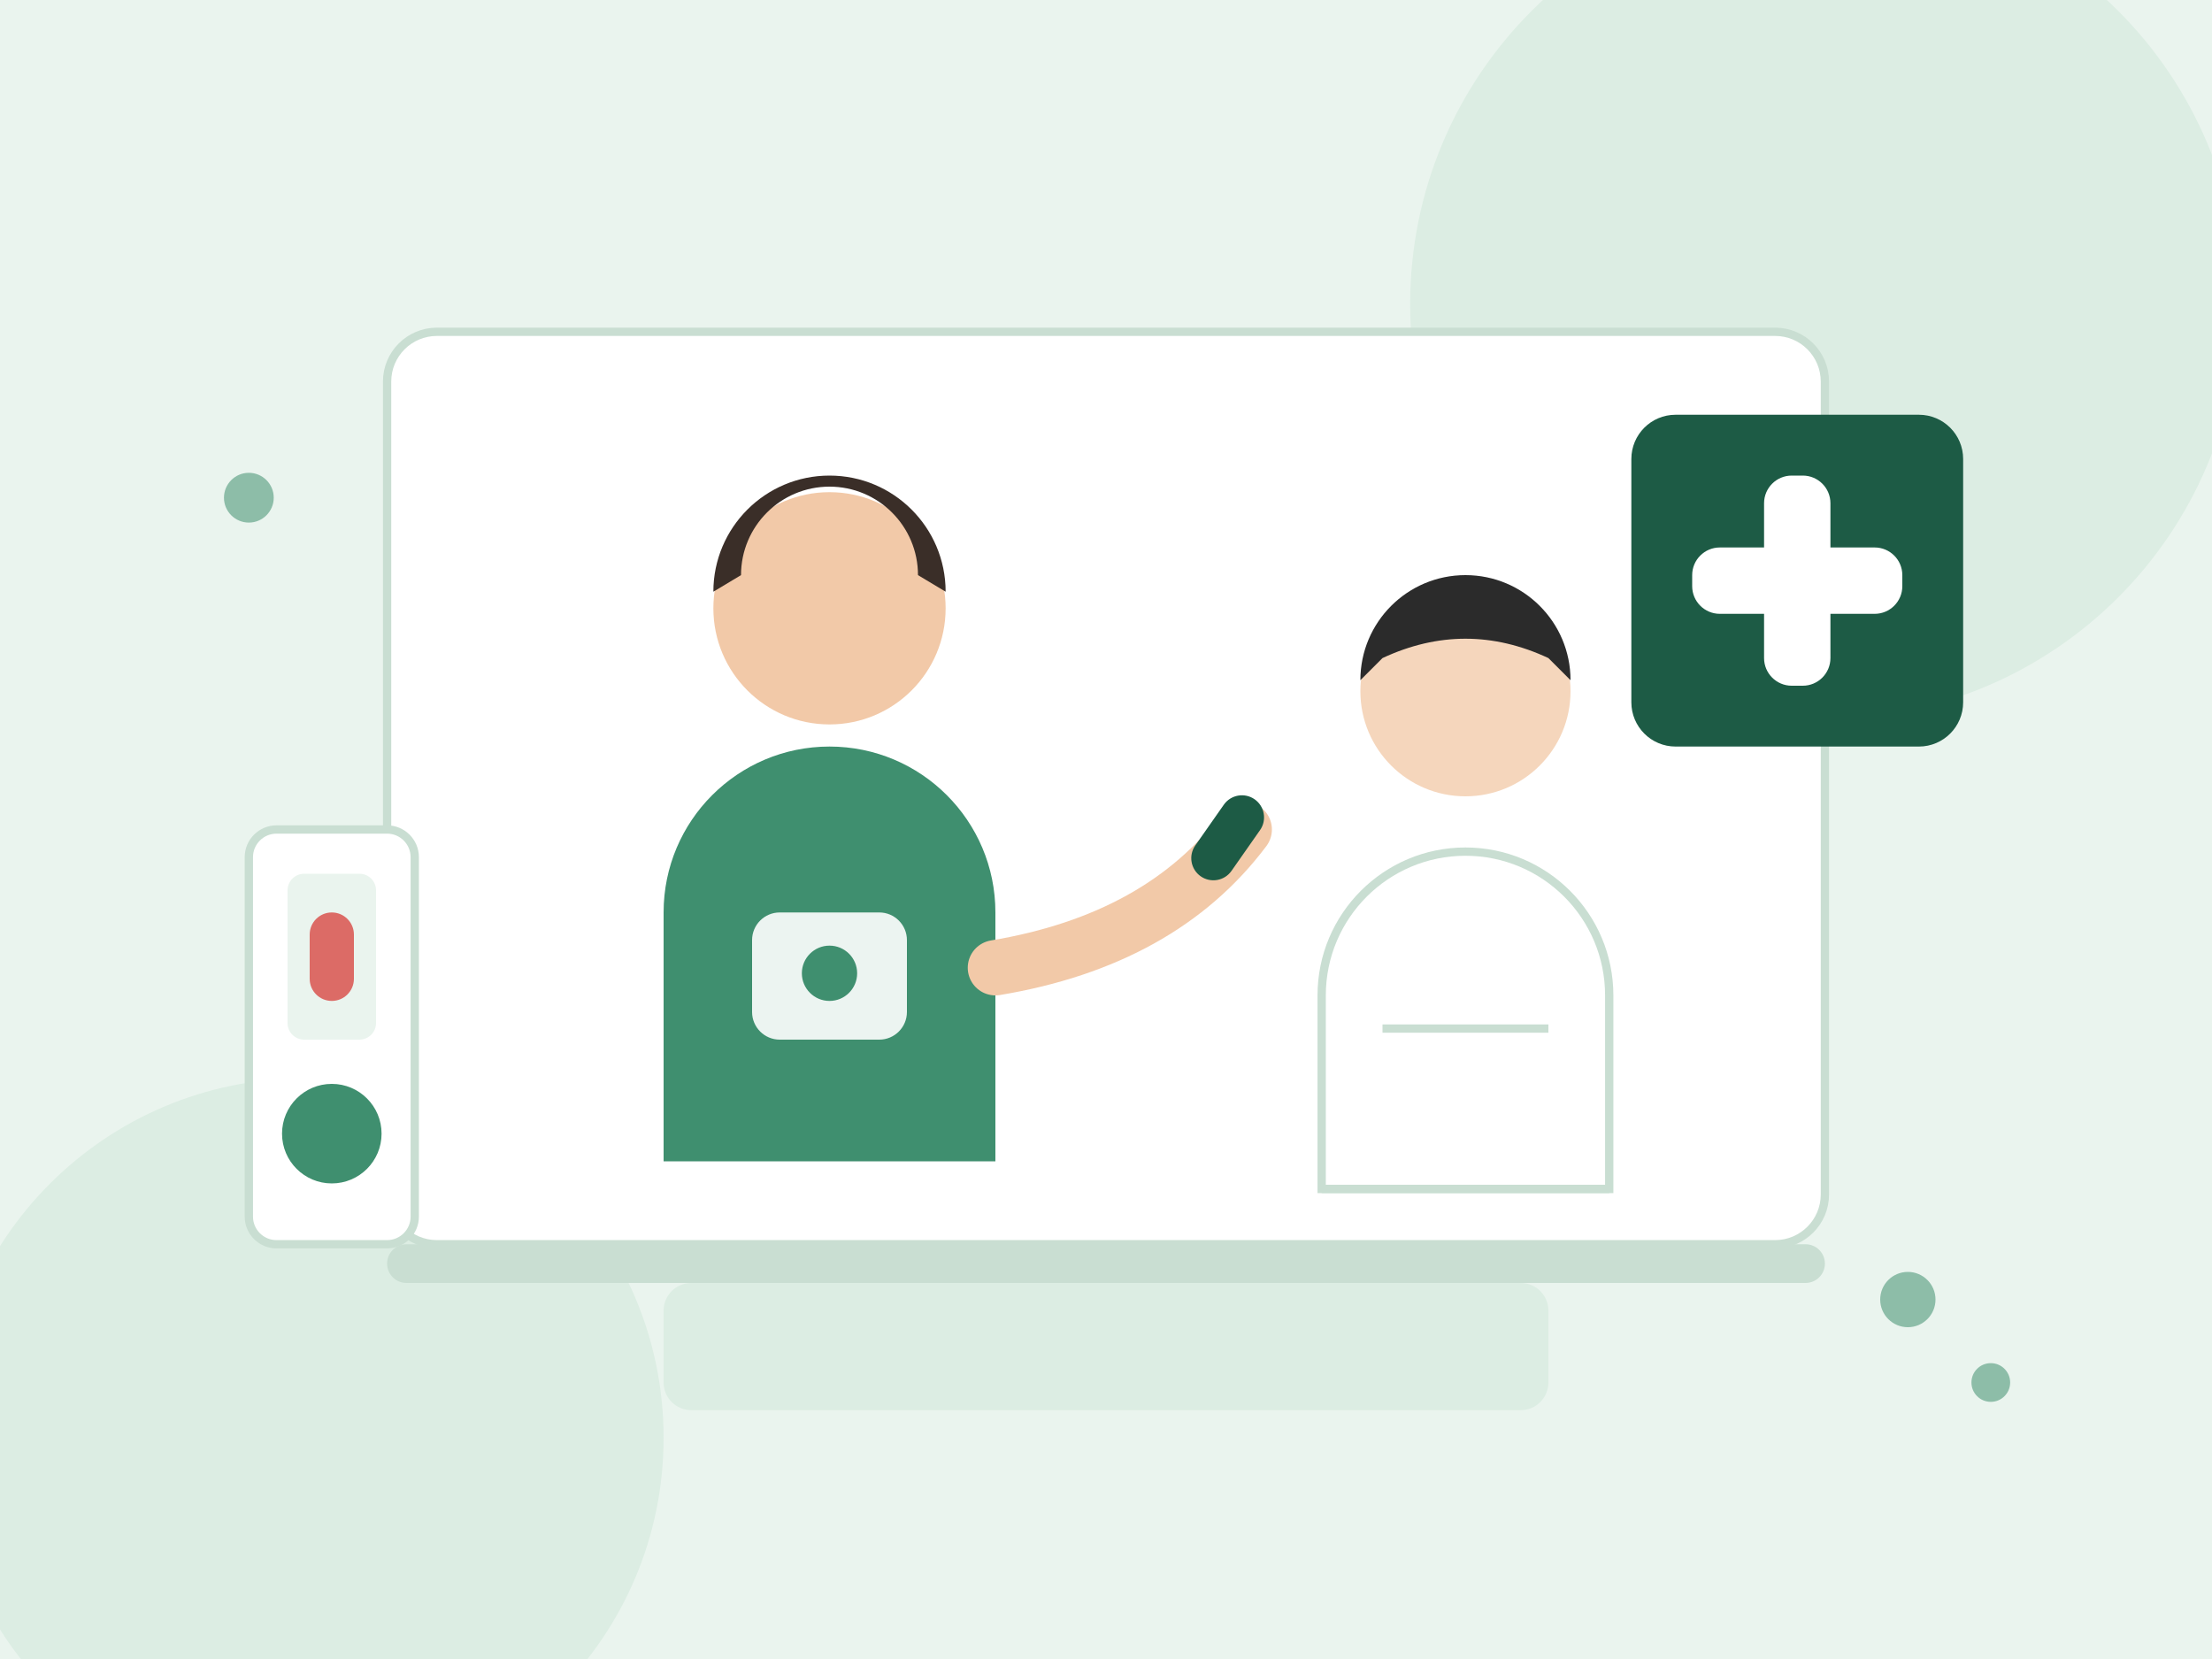
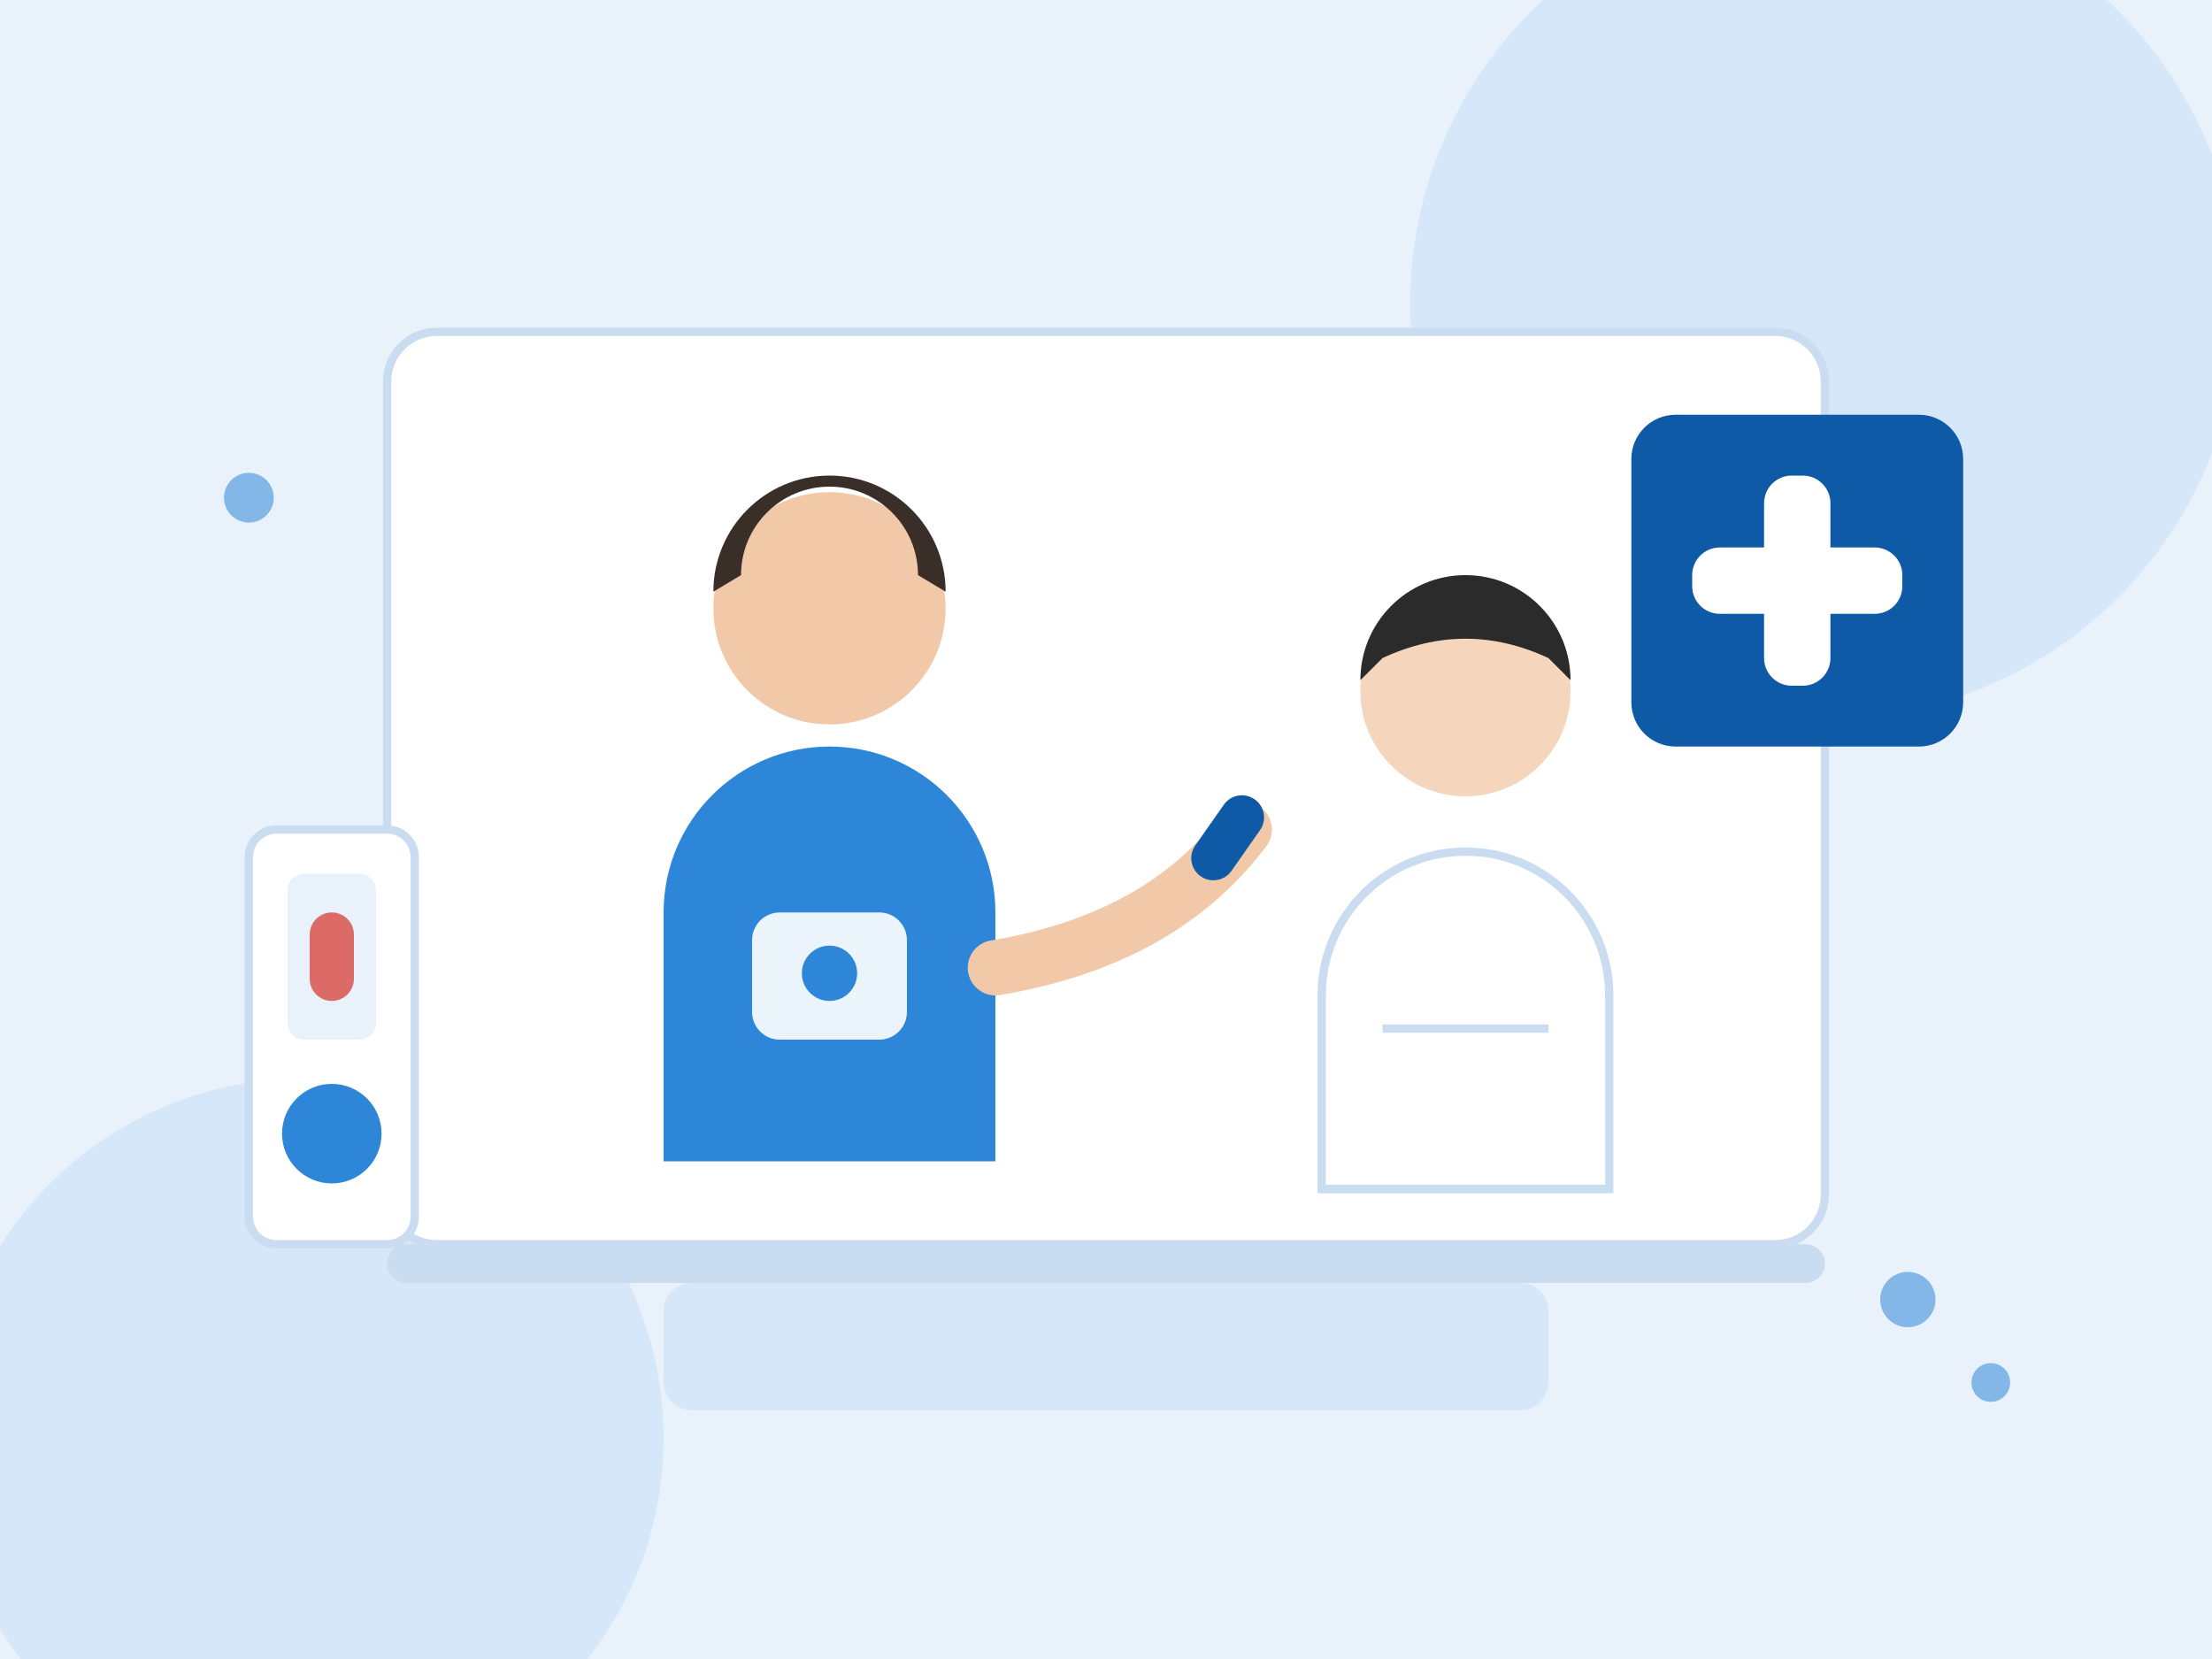
<svg xmlns="http://www.w3.org/2000/svg" width="800" height="600" viewBox="0 0 800 600">
-   <rect width="800" height="600" fill="#EAF4EE" />
-   <circle cx="660" cy="110" r="150" fill="#DCEDE3" />
-   <circle cx="110" cy="520" r="130" fill="#DCEDE3" />
-   <rect x="140" y="120" width="520" height="330" rx="18" fill="#FFFFFF" stroke="#C9DED2" stroke-width="3" />
+   <rect width="800" height="600" fill="#E9F2FB" />
+   <circle cx="660" cy="110" r="150" fill="#D5E7F8" />
+   <circle cx="110" cy="520" r="130" fill="#D5E7F8" />
+   <rect x="140" y="120" width="520" height="330" rx="18" fill="#FFFFFF" stroke="#C9DCF0" stroke-width="3" />
  <g>
    <circle cx="300" cy="220" r="42" fill="#F2C9A8" />
    <path d="M258 214 a42 42 0 0 1 84 0 l-10 -6 a32 32 0 0 0 -64 0 Z" fill="#3A2E28" />
-     <path d="M240 420 v-90 a60 60 0 0 1 120 0 v90 Z" fill="#3F8F6F" />
+     <path d="M240 420 v-90 a60 60 0 0 1 120 0 v90 Z" fill="#2E86D8" />
    <path d="M300 330 h0" />
    <rect x="272" y="330" width="56" height="46" rx="10" fill="#FFFFFF" opacity="0.9" />
-     <circle cx="300" cy="352" r="10" fill="#3F8F6F" />
+     <circle cx="300" cy="352" r="10" fill="#2E86D8" />
    <path d="M360 350 q60 -10 90 -50" stroke="#F2C9A8" stroke-width="20" stroke-linecap="round" fill="none" />
-     <rect x="436" y="286" width="16" height="34" rx="8" fill="#1D5B45" transform="rotate(35 444 303)" />
+     <rect x="436" y="286" width="16" height="34" rx="8" fill="#0E5AA7" transform="rotate(35 444 303)" />
  </g>
  <g>
    <circle cx="530" cy="250" r="38" fill="#F5D6BC" />
    <path d="M492 246 a38 38 0 0 1 76 0 l-8 -8 q-30 -14 -60 0 Z" fill="#2B2B2B" />
-     <path d="M478 430 v-70 a52 52 0 0 1 104 0 v70 Z" fill="#FFFFFF" stroke="#C9DED2" stroke-width="3" />
-     <path d="M500 372 h60" stroke="#C9DED2" stroke-width="3" />
-     <path d="M478 430 h104" stroke="#C9DED2" stroke-width="3" />
+     <path d="M478 430 v-70 a52 52 0 0 1 104 0 v70 Z" fill="#FFFFFF" stroke="#C9DCF0" stroke-width="3" />
+     <path d="M500 372 h60" stroke="#C9DCF0" stroke-width="3" />
+     <path d="M478 430 h104" stroke="#C9DCF0" stroke-width="3" />
  </g>
  <g>
-     <rect x="90" y="300" width="60" height="150" rx="10" fill="#FFFFFF" stroke="#C9DED2" stroke-width="3" />
-     <rect x="104" y="316" width="32" height="60" rx="6" fill="#EAF4EE" />
+     <rect x="90" y="300" width="60" height="150" rx="10" fill="#FFFFFF" stroke="#C9DCF0" stroke-width="3" />
+     <rect x="104" y="316" width="32" height="60" rx="6" fill="#E9F2FB" />
    <rect x="112" y="330" width="16" height="32" rx="8" fill="#D9534F" opacity="0.85" />
-     <circle cx="120" cy="410" r="18" fill="#3F8F6F" />
+     <circle cx="120" cy="410" r="18" fill="#2E86D8" />
  </g>
  <g>
-     <rect x="590" y="150" width="120" height="120" rx="16" fill="#1D5B45" />
+     <rect x="590" y="150" width="120" height="120" rx="16" fill="#0E5AA7" />
    <g fill="#FFFFFF">
      <rect x="638" y="172" width="24" height="76" rx="10" />
      <rect x="612" y="198" width="76" height="24" rx="10" />
    </g>
  </g>
-   <g fill="#3F8F6F" opacity="0.55">
+   <g fill="#2E86D8" opacity="0.55">
    <circle cx="690" cy="470" r="10" />
    <circle cx="720" cy="500" r="7" />
    <circle cx="90" cy="180" r="9" />
  </g>
-   <rect x="140" y="450" width="520" height="14" rx="7" fill="#C9DED2" />
-   <rect x="240" y="464" width="320" height="46" rx="10" fill="#DCEDE3" />
+   <rect x="140" y="450" width="520" height="14" rx="7" fill="#C9DCF0" />
+   <rect x="240" y="464" width="320" height="46" rx="10" fill="#D5E7F8" />
</svg>
